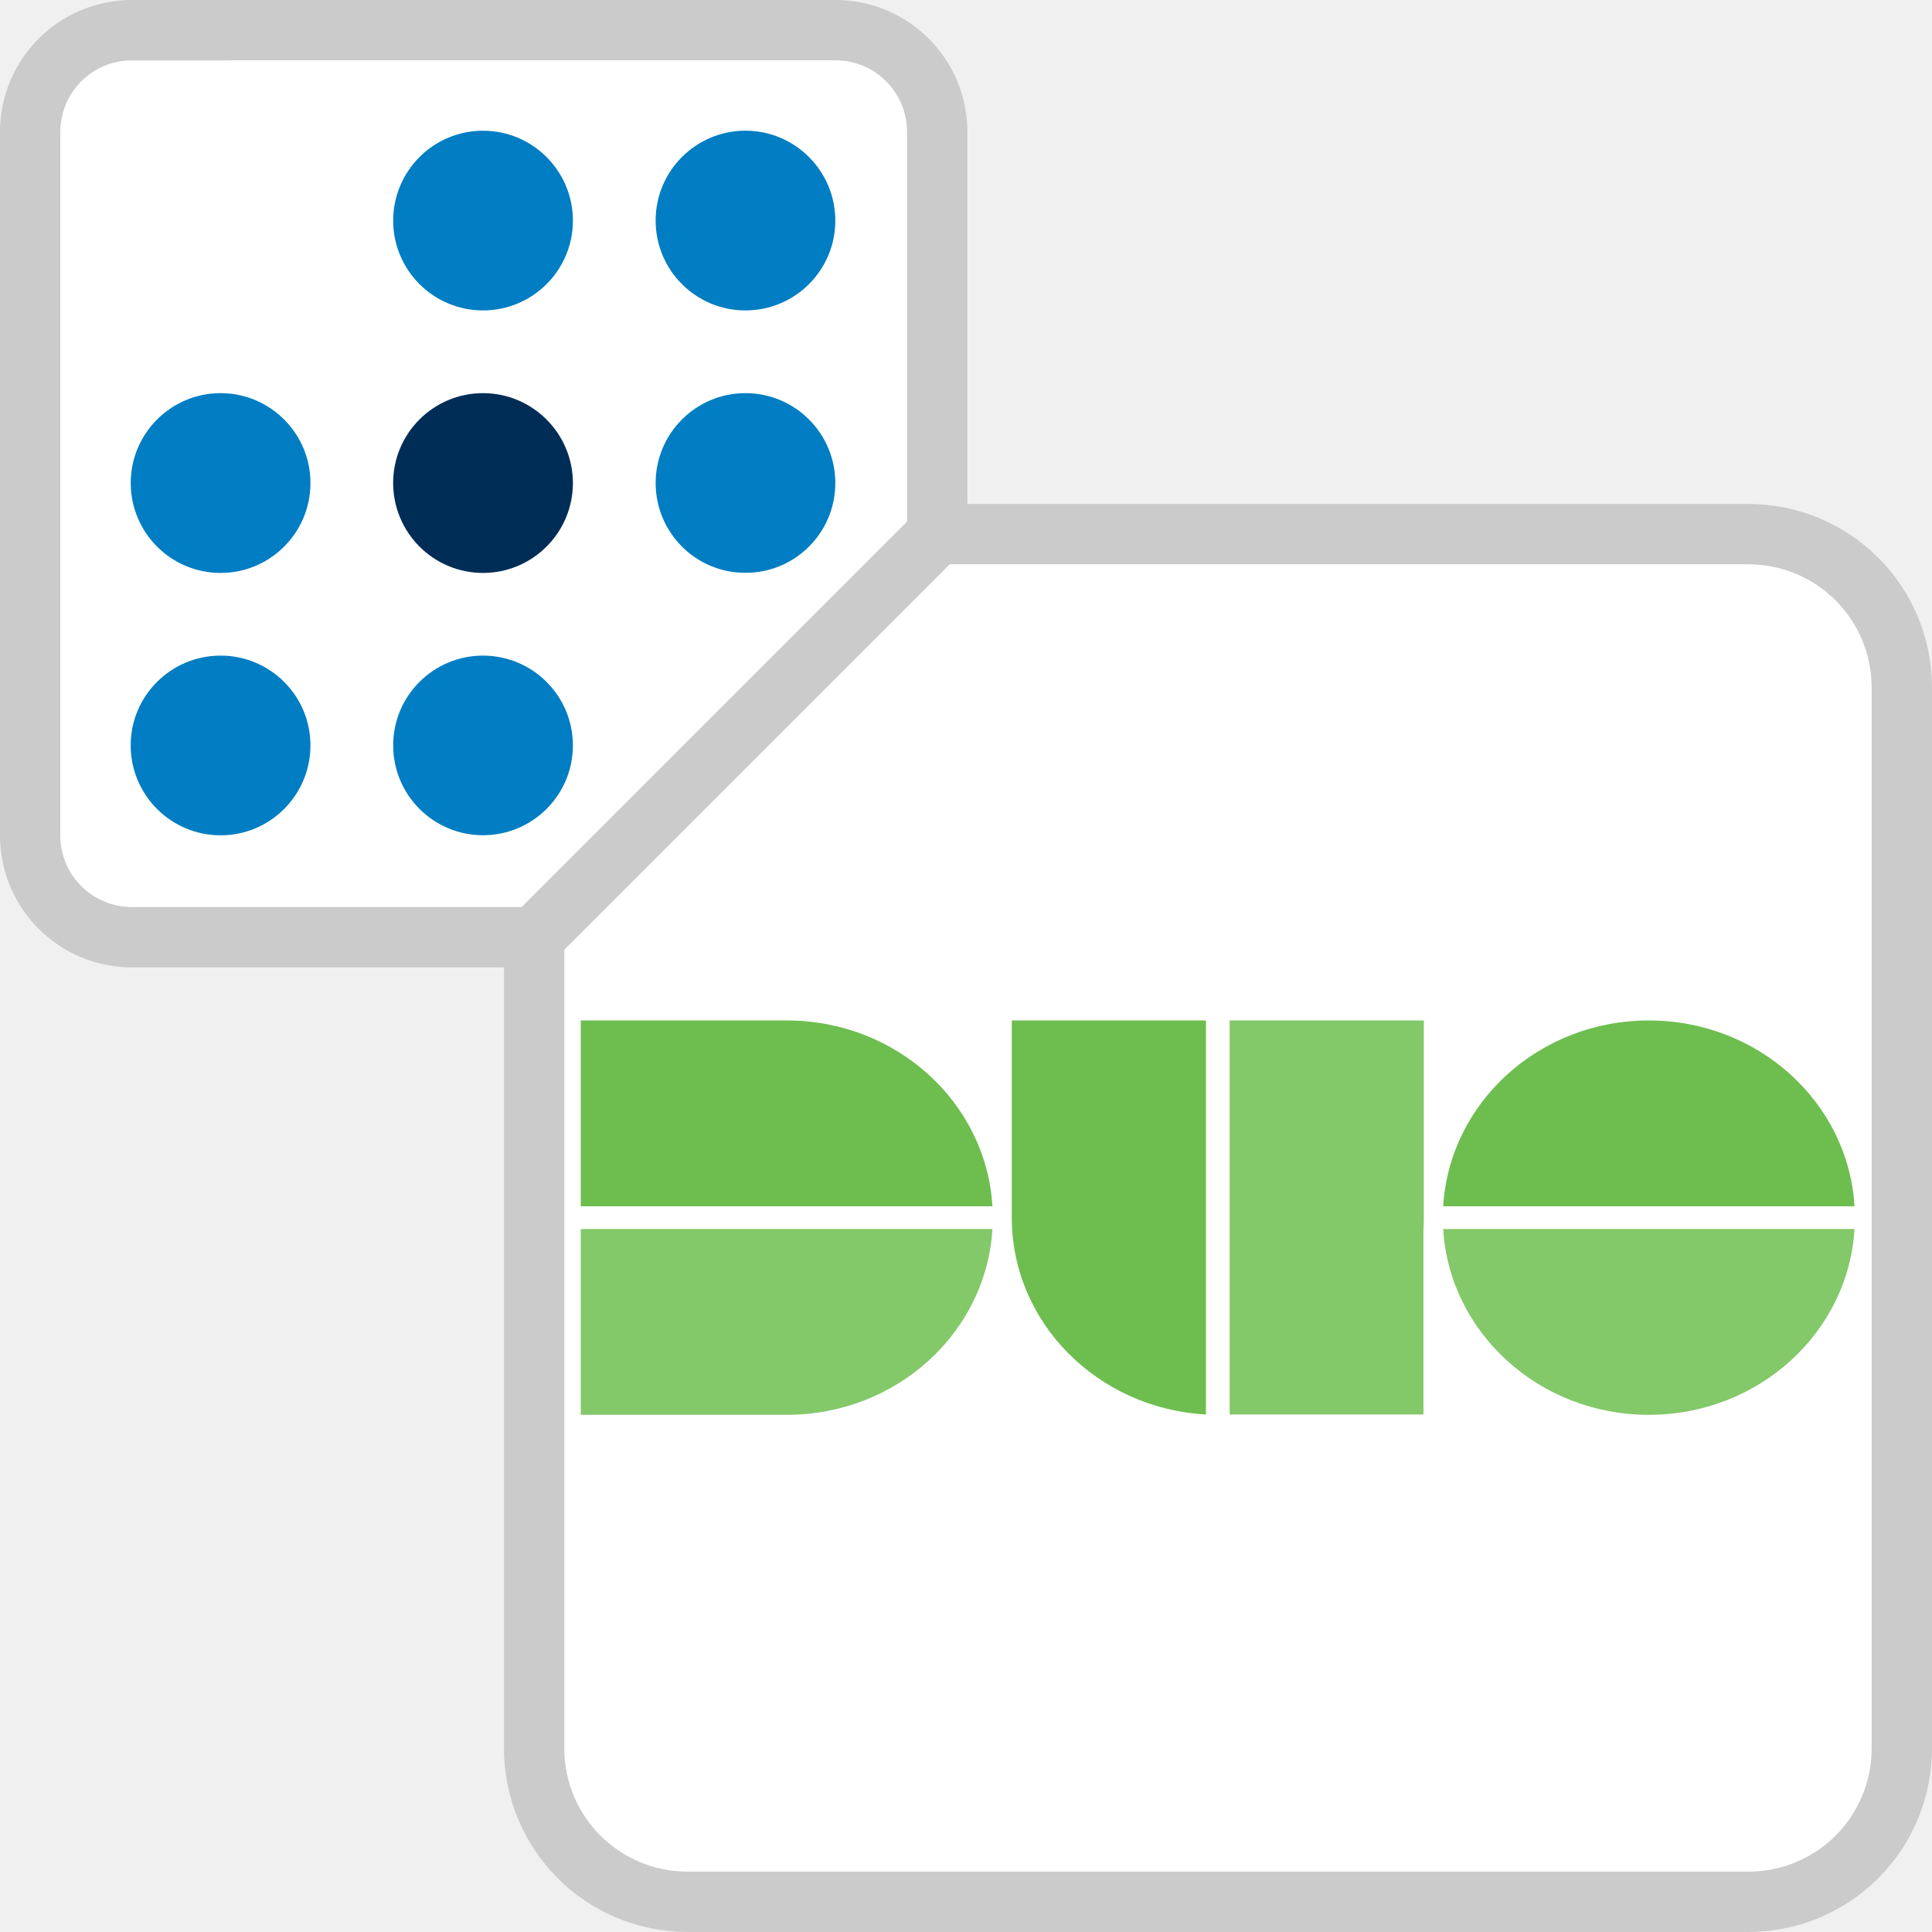
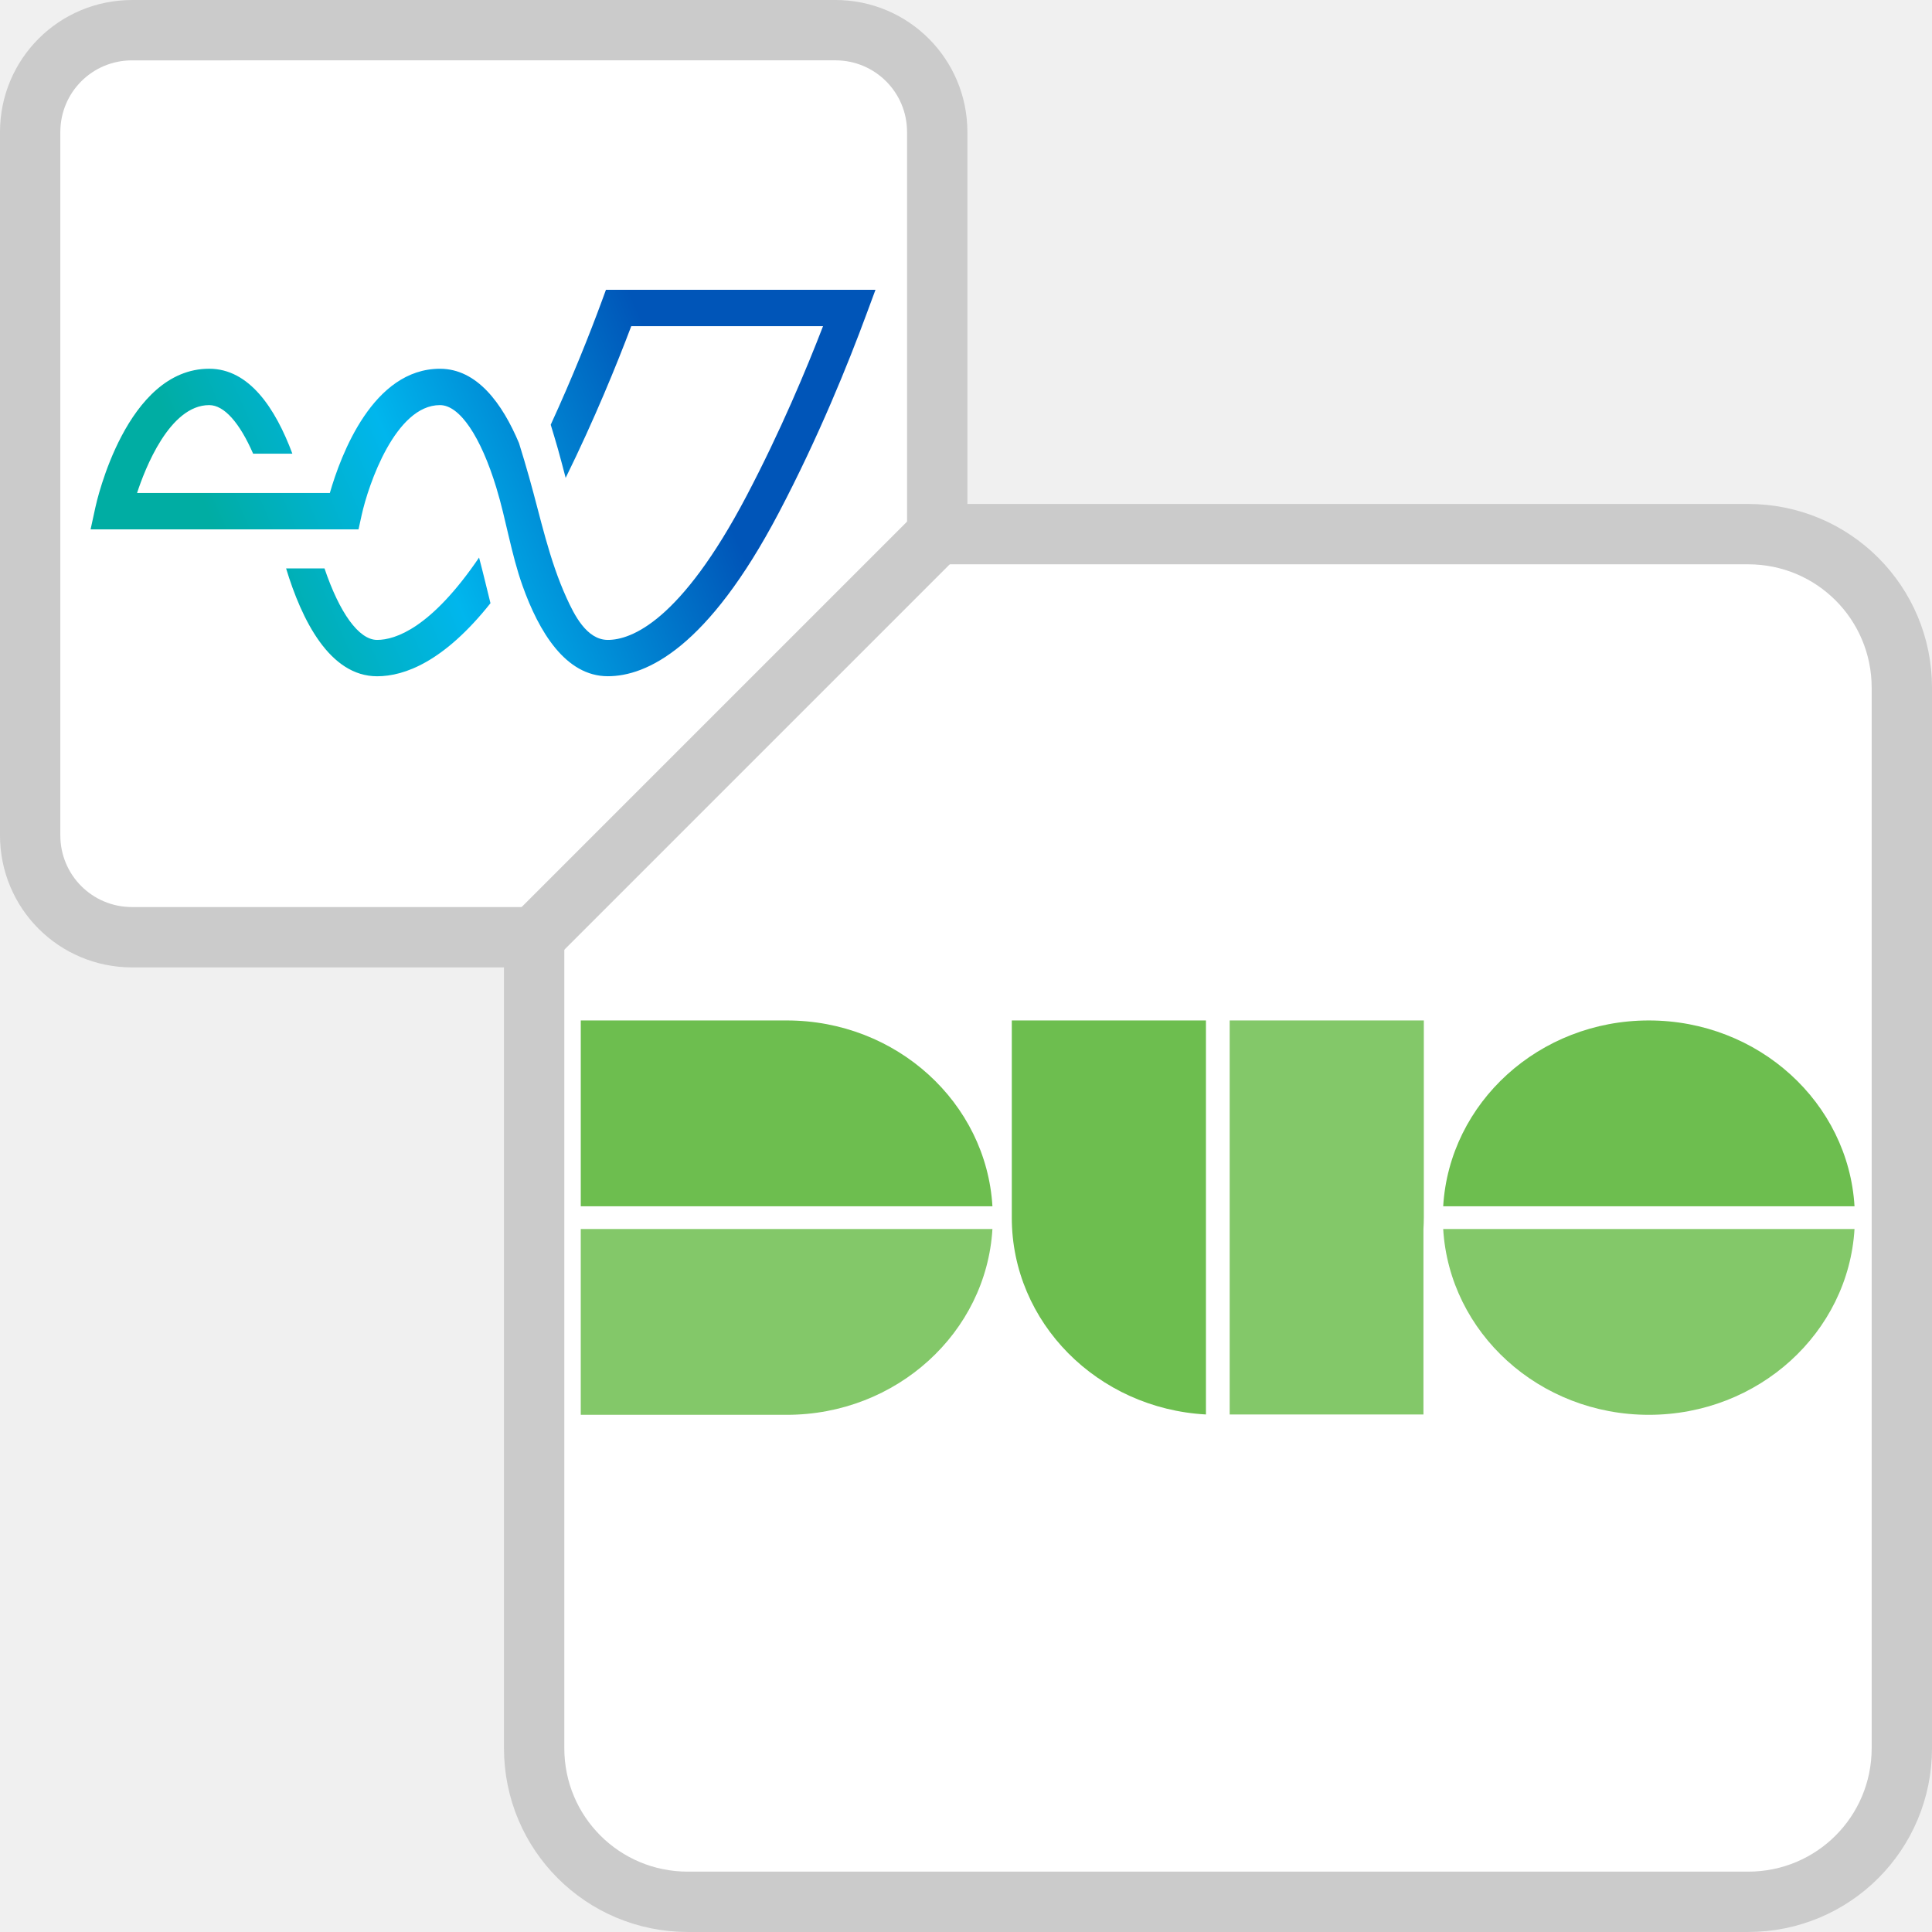
<svg xmlns="http://www.w3.org/2000/svg" xmlns:xlink="http://www.w3.org/1999/xlink" width="64mm" height="64mm" viewBox="0 0 64 64" version="1.1" id="svg1992">
  <defs id="defs1989">
    <path id="C" d="M30.345 28c0 .8-.552 1.333-1.379 1.333H17.931c-.828 0-1.379-.533-1.379-1.333v-8c0-.8.552-1.333 1.379-1.333H28.69c1.103 0 1.655.533 1.655 1.333v8z" />
    <clipPath clipPathUnits="userSpaceOnUse" id="clipPath33844">
      <path d="M 0,0 H 1224 V 792 H 0 Z" id="path33842" />
    </clipPath>
    <clipPath clipPathUnits="userSpaceOnUse" id="clipPath33864">
      <path d="M 0,0 H 1224 V 792 H 0 Z" id="path33862" />
    </clipPath>
    <clipPath clipPathUnits="userSpaceOnUse" id="clipPath33872">
      <path d="m 905.447,739.356 h 50.239 v -22.564 h -50.239 z" id="path33870" />
    </clipPath>
    <clipPath clipPathUnits="userSpaceOnUse" id="clipPath33892">
      <path d="m 888.711,755.702 h 33.218 v -38.883 h -33.218 z" id="path33890" />
    </clipPath>
    <clipPath clipPathUnits="userSpaceOnUse" id="clipPath33912">
      <path d="m 837.85,739.356 h 50.266 V 716.792 H 837.85 Z" id="path33910" />
    </clipPath>
    <clipPath clipPathUnits="userSpaceOnUse" id="clipPath34208">
      <path d="M 0,0 H 1224 V 792 H 0 Z" id="path34206" />
    </clipPath>
    <clipPath clipPathUnits="userSpaceOnUse" id="clipPath34316">
      <path d="M 0,0 H 1224 V 792 H 0 Z" id="path34314" />
    </clipPath>
    <clipPath clipPathUnits="userSpaceOnUse" id="clipPath34338">
      <path d="M 0,0 H 1224 V 792 H 0 Z" id="path34336" />
    </clipPath>
    <clipPath clipPathUnits="userSpaceOnUse" id="clipPath34380">
      <path d="M 0,0 H 1224 V 792 H 0 Z" id="path34378" />
    </clipPath>
    <clipPath clipPathUnits="userSpaceOnUse" id="clipPath34442">
      <path d="M 0,0 H 1224 V 792 H 0 Z" id="path34440" />
    </clipPath>
    <clipPath clipPathUnits="userSpaceOnUse" id="clipPath34476">
      <path d="M 0,0 H 1224 V 792 H 0 Z" id="path34474" />
    </clipPath>
    <clipPath clipPathUnits="userSpaceOnUse" id="clipPath34536">
      <path d="M 0,0 H 1224 V 792 H 0 Z" id="path34534" />
    </clipPath>
    <clipPath clipPathUnits="userSpaceOnUse" id="clipPath34584">
      <path d="M 0,0 H 1224 V 792 H 0 Z" id="path34582" />
    </clipPath>
    <clipPath clipPathUnits="userSpaceOnUse" id="clipPath34620">
      <path d="M 0,0 H 1224 V 792 H 0 Z" id="path34618" />
    </clipPath>
    <clipPath clipPathUnits="userSpaceOnUse" id="clipPath34656">
      <path d="M 0,0 H 1224 V 792 H 0 Z" id="path34654" />
    </clipPath>
+     <linearGradient xlink:href="#linearGradient1339" id="linearGradient2876" gradientUnits="userSpaceOnUse" gradientTransform="matrix(26.3404,11.3988,11.3988,-26.3404,615.174,434.693)" x1="0" y1="0" x2="1" y2="0" spreadMethod="pad" />
+     <linearGradient x1="0" y1="0" x2="1" y2="0" gradientUnits="userSpaceOnUse" gradientTransform="matrix(26.3404,11.3988,11.3988,-26.3404,615.174,434.693)" spreadMethod="pad" id="linearGradient1339">
+       <stop style="stop-opacity:1;stop-color:#00ada3" offset="0" id="stop1331" />
+       <stop style="stop-opacity:1;stop-color:#00ada3" offset="0.151" id="stop1333" />
+       <stop style="stop-opacity:1;stop-color:#00b6ed" offset="0.497" id="stop1335" />
+       <stop style="stop-opacity:1;stop-color:#0055b8" offset="1" id="stop1337" />
+     </linearGradient>
  </defs>
  <g id="layer1">
    <rect style="fill:#ffffff;fill-opacity:1;stroke:none;stroke-width:1.938;stroke-miterlimit:4;stroke-dasharray:none;stroke-opacity:1" id="rect2099" width="30.062" height="30.062" x="0.969" y="0.969" ry="3.379" />
    <rect style="fill:#ffffff;fill-opacity:1;stroke:none;stroke-width:2;stroke-miterlimit:4;stroke-dasharray:none;stroke-opacity:1" id="rect1030" width="45.328" height="45.328" x="17.672" y="17.672" ry="5.095" />
-     <g id="g4864" transform="matrix(1.505265,0,0,-1.505107,13.02471,24.69081)">
-       <path d="M 0,0 C 0,1.091 0.885,1.975 1.977,1.975 3.068,1.975 3.954,1.091 3.955,0 3.955,-1.095 3.068,-1.978 1.977,-1.978 0.885,-1.978 0,-1.093 0,0" style="fill:#007dc3;fill-opacity:1;fill-rule:nonzero;stroke:none" id="path4866" />
-     </g>
-     <g id="g4868" transform="matrix(1.505265,0,0,-1.505107,21.7191,15.99908)">
-       <path d="M 0,0 C 0,1.09 0.885,1.977 1.977,1.977 3.069,1.977 3.954,1.09 3.954,0 3.955,-1.094 3.069,-1.98 1.976,-1.977 0.885,-1.98 0,-1.094 0,0" style="fill:#007dc3;fill-opacity:1;fill-rule:nonzero;stroke:none" id="path4870" />
-     </g>
-     <g id="g4872" transform="matrix(1.505265,0,0,-1.505107,4.329088,24.69081)">
-       <path d="M 0,0 C 0,1.091 0.886,1.975 1.979,1.975 3.07,1.975 3.956,1.091 3.956,0 3.956,-1.095 3.07,-1.98 1.979,-1.98 0.886,-1.98 0,-1.093 0,0" style="fill:#007dc3;fill-opacity:1;fill-rule:nonzero;stroke:none" id="path4874" />
-     </g>
-     <g id="g4876" transform="matrix(1.505265,0,0,-1.505107,13.02352,15.99908)">
-       <path d="M 0,0 C 0,1.092 0.886,1.977 1.977,1.977 3.069,1.977 3.954,1.09 3.956,0 3.956,-1.094 3.069,-1.98 1.977,-1.98 0.886,-1.98 0.001,-1.094 0,0" style="fill:#002d56;fill-opacity:1;fill-rule:nonzero;stroke:none" id="path4878" />
-     </g>
-     <g id="g4880" transform="matrix(1.505265,0,0,-1.505107,21.7191,7.30769)">
-       <path d="M 0,0 C -0.001,1.092 0.884,1.979 1.976,1.979 3.068,1.978 3.954,1.092 3.954,-0.001 3.954,-1.092 3.068,-1.977 1.976,-1.977 0.884,-1.977 0,-1.092 0,0" style="fill:#007dc3;fill-opacity:1;fill-rule:nonzero;stroke:none" id="path4882" />
-     </g>
-     <g id="g4884" transform="matrix(1.505265,0,0,-1.505107,4.330752,15.99908)">
-       <path d="M 0,0 C 0,1.09 0.886,1.977 1.977,1.977 3.069,1.977 3.955,1.09 3.955,-0.001 3.955,-1.094 3.07,-1.98 1.977,-1.98 0.885,-1.98 0,-1.094 0,0" style="fill:#007dc3;fill-opacity:1;fill-rule:nonzero;stroke:none" id="path4886" />
-     </g>
-     <g id="g4888" transform="matrix(1.505265,0,0,-1.505107,13.02471,7.30769)">
-       <path d="m 0,0 c 0,1.091 0.885,1.978 1.977,1.978 1.093,0 1.978,-0.886 1.978,-1.979 0,-1.092 -0.887,-1.976 -1.978,-1.976 C 0.885,-1.977 0,-1.092 0,0" style="fill:#007dc3;fill-opacity:1;fill-rule:nonzero;stroke:none" id="path4890" />
-     </g>
    <path id="rect2638" style="fill:none;fill-opacity:1;stroke:#cbcbcb;stroke-width:1.999;stroke-miterlimit:4;stroke-dasharray:none;stroke-opacity:1" d="m 4.376,1 c -1.871,0 -3.377,1.506 -3.377,3.377 V 27.67 c 0,1.871 1.506,3.377 3.377,3.377 H 17.694 v 26.861 c 0,2.821 2.271,5.092 5.092,5.092 h 35.123 c 2.821,0 5.092,-2.271 5.092,-5.092 V 22.786 c 0,-2.821 -2.271,-5.092 -5.092,-5.092 H 31.047 V 4.376 c 0,-1.871 -1.507,-3.377 -3.377,-3.377 z" />
    <symbol id="A" overflow="visible" transform="matrix(0.4176761,0,0,0.4176761,23.41988,23.41988)" style="fill:#ffffff;fill-rule:evenodd;stroke:#000000;stroke-linecap:round;stroke-linejoin:round">
      <g fill="#b8d432" stroke="none" id="g8655">
        <path d="m 49.655,36 c 0,0.8 -0.552,1.333 -1.379,1.333 H 37.517 C 36.689,37.333 36.138,36.8 36.138,36 v -7.733 c 0,-0.8 0.552,-1.333 1.379,-1.333 h 10.759 c 0.828,0 1.379,0.533 1.379,1.333 z m 19.31,8 c 0,0.8 -0.552,1.333 -1.379,1.333 H 56.827 C 55.999,45.333 55.448,44.8 55.448,44 v -7.733 c 0,-0.8 0.552,-1.333 1.379,-1.333 h 10.759 c 0.828,0 1.379,0.533 1.379,1.333 z m -19.31,8 c 0,0.8 -0.552,1.333 -1.379,1.333 H 37.517 C 36.689,53.333 36.138,52.8 36.138,52 v -7.733 c 0,-0.8 0.552,-1.333 1.379,-1.333 h 10.759 c 0.828,0 1.379,0.533 1.379,1.333 z" id="path8651" />
        <use xlink:href="#C" id="use8653" x="0" y="0" width="100%" height="100%" />
      </g>
      <path d="M 78.621,0 V 0 H 70.345 9.379 4.138 1.379 C 0.552,0 0,0.533 0,1.333 v 16 c 0,0.8 0.552,1.333 1.379,1.333 h 8.276 c 0.828,0 1.379,-0.533 1.379,-1.333 v -6.667 h 57.931 v 6.667 c 0,0.8 0.552,1.333 1.655,1.333 h 8 c 0.828,0 1.379,-0.533 1.379,-1.333 v -8 -8 C 80,0.533 79.448,0 78.621,0 Z m 0,61.6 h -8 c -0.828,0 -1.379,0.533 -1.379,1.333 v 6.4 H 11.035 v -6.667 c 0,-0.8 -0.552,-1.333 -1.655,-1.333 h -8 c -0.828,0 -1.379,0.533 -1.379,1.6 V 78.666 C 0,79.466 0.552,80 1.379,80 h 2.759 5.517 60.966 7.724 0.276 C 79.449,80 80,79.467 80,78.667 V 62.933 C 80,62.133 79.448,61.6 78.621,61.6 Z" stroke="none" fill="#0072c6" id="path8657" />
      <g fill="#b8d432" id="g8663">
        <use xlink:href="#C" y="16" stroke="none" id="use8659" x="0" width="100%" height="100%" />
        <use xlink:href="#C" y="32" stroke="none" id="use8661" x="0" width="100%" height="100%" />
      </g>
    </symbol>
    <path style="fill:#cbcbcb;stroke:#cbcbcb;stroke-width:2;stroke-linecap:butt;stroke-linejoin:miter;stroke-opacity:1;stroke-miterlimit:4;stroke-dasharray:none;fill-opacity:1" d="M 17.694,31.047 31.047,17.694" id="path2730" />
    <g id="g36317" transform="matrix(1.198017,0,0,1.198017,-86.75241,-28.1822)">
      <g id="g33866" transform="matrix(0.3527778,0,0,-0.3527778,-210.2776,315.8661)">
        <g id="g33868" />
        <g id="g33880">
          <g clip-path="url(#clipPath33872)" opacity="0.85" id="g33878">
            <g transform="translate(946.6863,732.356)" id="g33876">
              <path d="m 0,0 h -32.239 c 0.484,-8.122 7.515,-14.564 16.118,-14.564 8.604,0 15.637,6.442 16.121,14.564" style="fill:#6dbe4f;fill-opacity:1;fill-rule:nonzero;stroke:none" id="path33874" />
            </g>
          </g>
        </g>
      </g>
      <g id="g33882" transform="matrix(0.3527778,0,0,-0.3527778,118.0052,51.74061)">
        <path d="M 0,0 C -8.603,0 -15.634,-6.444 -16.118,-14.564 H 16.121 C 15.637,-6.444 8.604,0 0,0" style="fill:#6dbe4f;fill-opacity:1;fill-rule:nonzero;stroke:none" id="path33884" />
      </g>
      <g id="g33886" transform="matrix(0.3527778,0,0,-0.3527778,-210.2776,315.8661)">
        <g id="g33888" />
        <g id="g33900">
          <g clip-path="url(#clipPath33892)" opacity="0.85" id="g33898">
            <g transform="translate(912.9287,748.7021)" id="g33896">
              <path d="m 0,0 h -15.217 v -16.346 -14.537 h 15.188 v 14.537 C -0.011,-16.051 0,-15.754 0,-15.455 Z" style="fill:#6dbe4f;fill-opacity:1;fill-rule:nonzero;stroke:none" id="path33894" />
            </g>
          </g>
        </g>
      </g>
      <g id="g33902" transform="matrix(0.3527778,0,0,-0.3527778,100.3903,51.74061)">
        <path d="M 0,0 V -15.455 C 0,-23.69 6.733,-30.422 15.218,-30.883 V 0 Z" style="fill:#6dbe4f;fill-opacity:1;fill-rule:nonzero;stroke:none" id="path33904" />
      </g>
      <g id="g33906" transform="matrix(0.3527778,0,0,-0.3527778,-210.2776,315.8661)">
        <g id="g33908" />
        <g id="g33920">
          <g clip-path="url(#clipPath33912)" opacity="0.85" id="g33918">
            <g transform="translate(879.1162,732.356)" id="g33916">
              <path d="m 0,0 h -32.267 v -14.564 h 16.148 C -7.514,-14.564 -0.483,-8.122 0,0" style="fill:#6dbe4f;fill-opacity:1;fill-rule:nonzero;stroke:none" id="path33914" />
            </g>
          </g>
        </g>
      </g>
      <g id="g33922" transform="matrix(0.3527778,0,0,-0.3527778,94.16856,51.74061)">
        <path d="M 0,0 H -16.147 V -14.564 H 16.119 C 15.636,-6.444 8.605,0 0,0" style="fill:#6dbe4f;fill-opacity:1;fill-rule:nonzero;stroke:none" id="path33924" />
      </g>
    </g>
+     <g id="g1319-3" transform="matrix(0.6494155,0,0,-0.6494155,-394.0725,303.1297)">
+       <g id="g1321-6">
+         <g id="g1327-3">
+           <g id="g1329-4">
+             <path d="m 637.72,451.99 -0.223,-0.608 c -0.604,-1.637 -1.48,-3.848 -2.594,-6.274 v 0 c 0.125,-0.414 0.251,-0.827 0.369,-1.243 v 0 c 0.137,-0.484 0.264,-0.977 0.393,-1.468 v 0 c 1.466,2.982 2.606,5.777 3.346,7.739 v 0 h 9.783 c -0.833,-2.159 -2.173,-5.371 -3.903,-8.661 v 0 c -3.359,-6.388 -5.874,-7.343 -7.074,-7.343 v 0 c -1.089,0 -1.723,1.302 -2.106,2.142 v 0 c -0.892,1.959 -1.319,4.064 -1.9,6.124 v 0 c -0.169,0.595 -0.341,1.184 -0.526,1.772 v 0 c -0.85,2.02 -2.136,3.793 -4.033,3.793 v 0 c -3.41,0 -5.051,-4.376 -5.616,-6.338 v 0 h -9.834 c 0.393,1.204 1.651,4.484 3.68,4.484 v 0 c 0.766,0 1.556,-0.907 2.241,-2.478 v 0 h 2.002 c -0.869,2.326 -2.204,4.333 -4.243,4.333 v 0 c -4.23,0 -5.743,-6.78 -5.805,-7.069 v 0 l -0.245,-1.125 13.667,0.001 0.16,0.728 c 0.344,1.561 1.731,5.61 3.993,5.61 v 0 c 1.014,0 2.085,-1.616 2.875,-4.207 v 0 c 0.502,-1.645 0.758,-3.377 1.335,-4.999 v 0 c 0.835,-2.35 2.199,-4.624 4.355,-4.624 v 0 c 1.977,0 5.094,1.444 8.716,8.331 v 0 c 2.034,3.866 3.555,7.644 4.473,10.132 v 0 l 0.462,1.247 -10e-4,0.001 z m -11.672,-17.858 c -0.938,0 -1.92,1.391 -2.684,3.646 v 0 h -1.959 c 0.796,-2.625 2.218,-5.501 4.643,-5.501 v 0 c 1.402,0 3.414,0.748 5.782,3.727 v 0 c -0.194,0.776 -0.376,1.556 -0.582,2.328 v 0 c -2.44,-3.585 -4.261,-4.2 -5.2,-4.2" style="fill:url(#linearGradient2876);stroke:none" id="path1341-1" />
+           </g>
+         </g>
+       </g>
+     </g>
  </g>
</svg>
